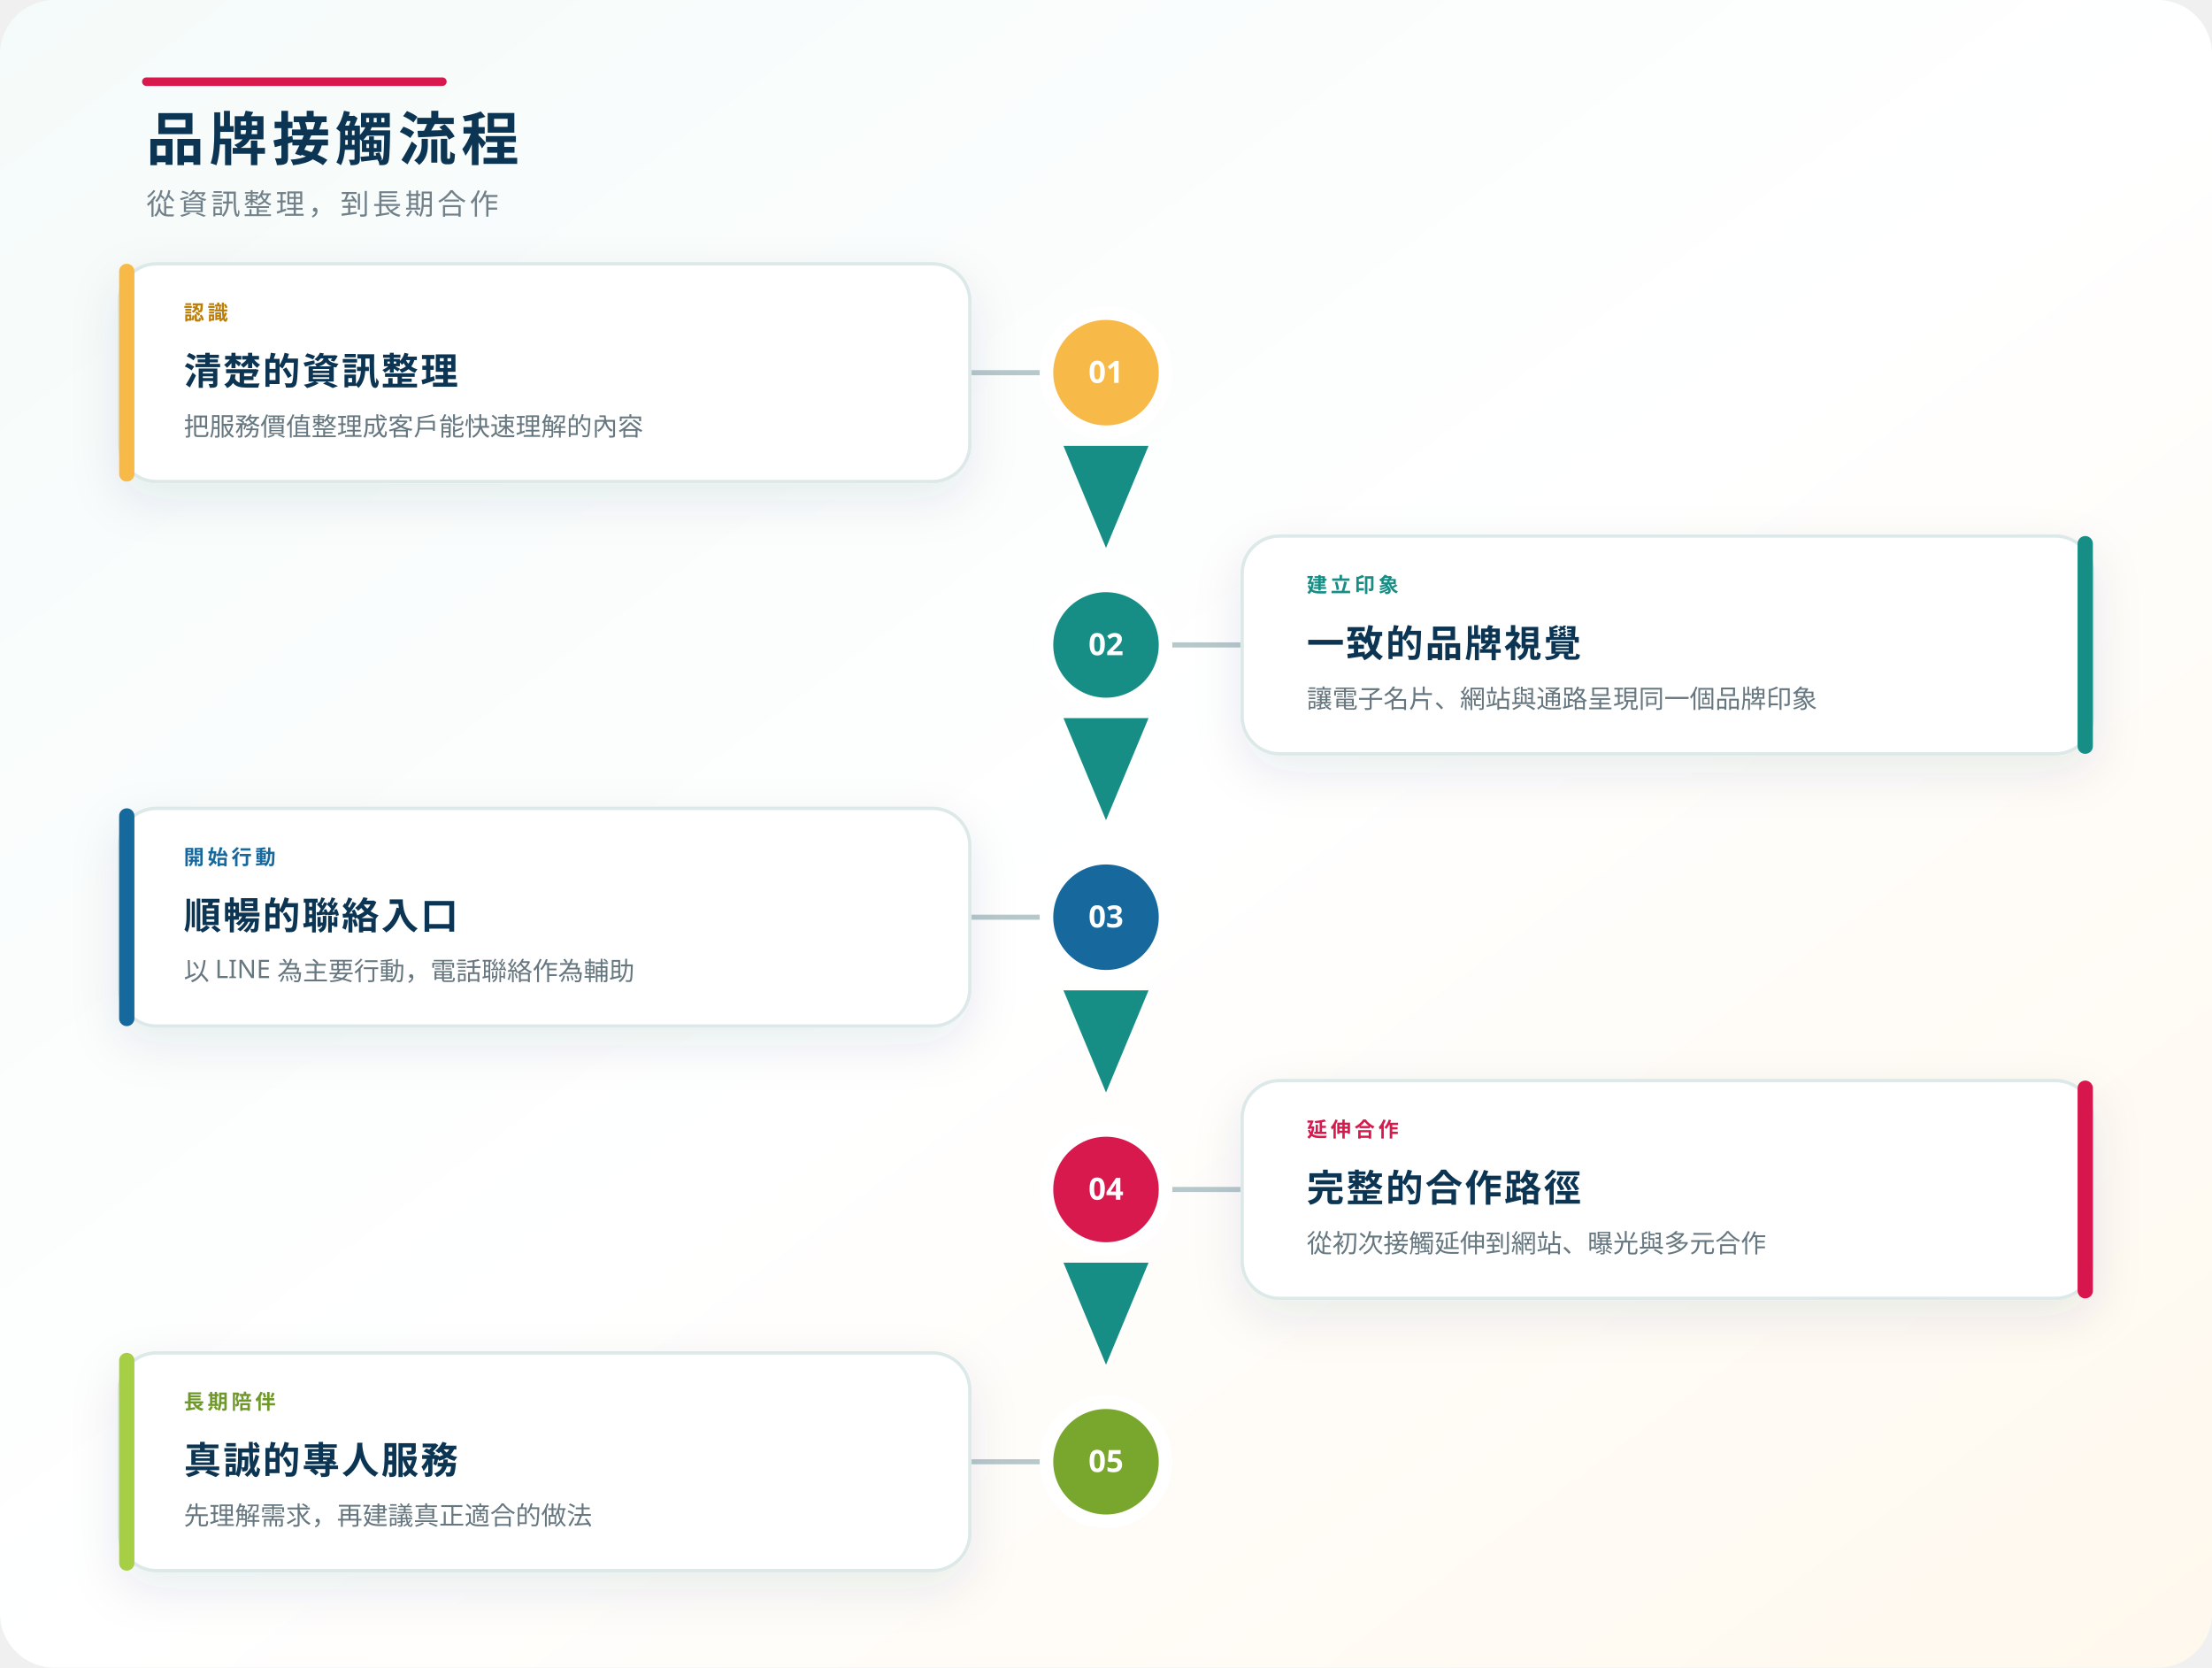
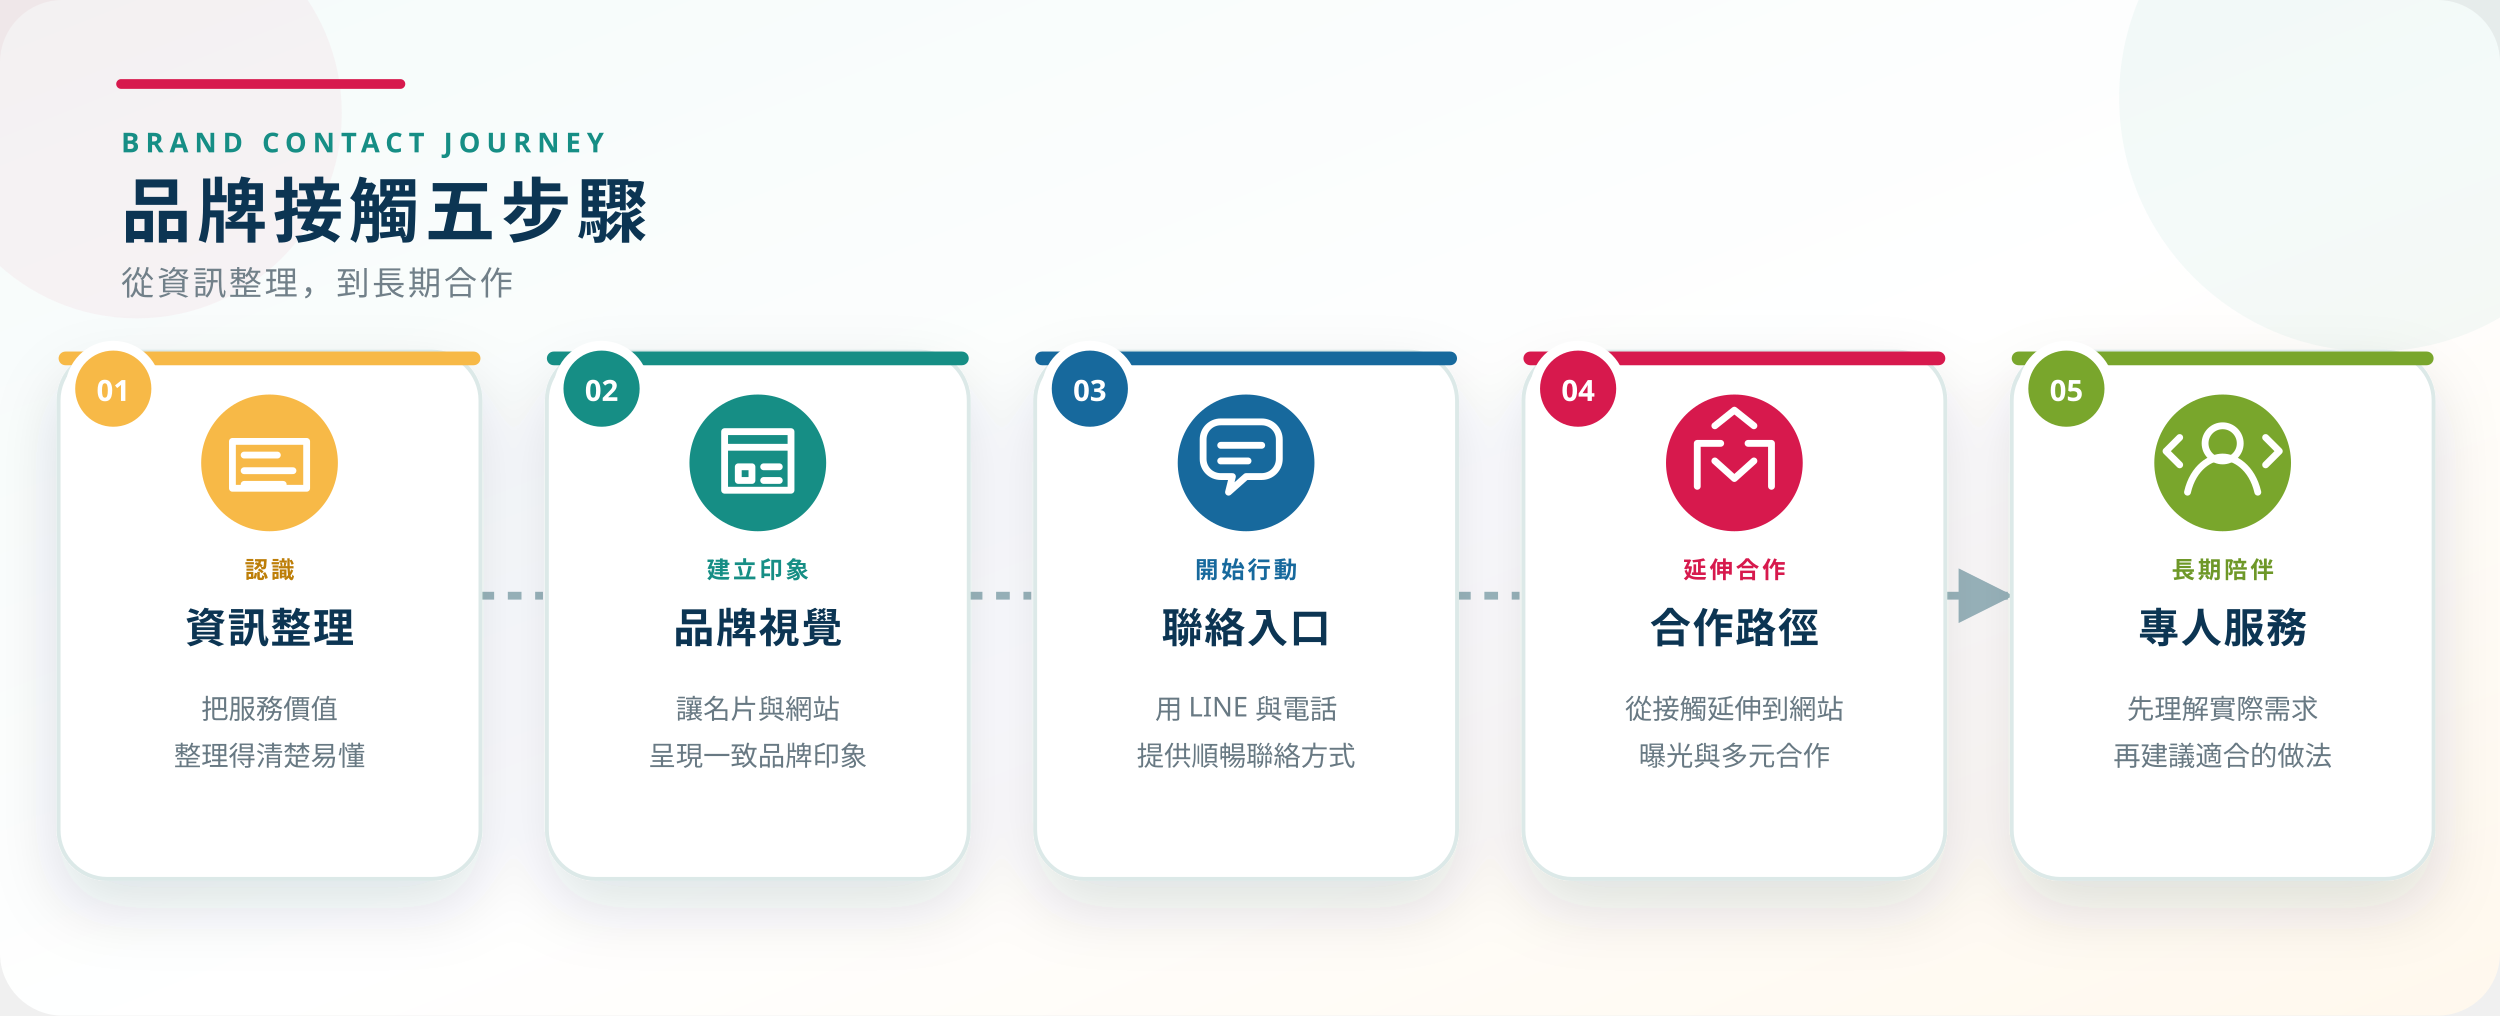
- <svg xmlns="http://www.w3.org/2000/svg" viewBox="0 0 1300 980" role="img" aria-labelledby="diagram-title diagram-desc">
+ <svg xmlns="http://www.w3.org/2000/svg" viewBox="0 0 1280 520" role="img" aria-labelledby="diagram-title diagram-desc">
  <defs>
    <linearGradient id="pageGlow" x1="0" y1="0" x2="1" y2="1">
      <stop offset="0" stop-color="#f5fbfa" />
-       <stop offset="0.52" stop-color="#ffffff" />
+       <stop offset=".55" stop-color="#ffffff" />
      <stop offset="1" stop-color="#fff8ed" />
    </linearGradient>
-     <linearGradient id="brandFlow" x1="0" y1="0" x2="0" y2="1">
-       <stop offset="0" stop-color="#168e85" />
-       <stop offset="0.55" stop-color="#0c6581" />
-       <stop offset="1" stop-color="#d7194d" />
+     <linearGradient id="flowLine" x1="0" y1="0" x2="1" y2="0">
+       <stop offset="0" stop-color="#f7b947" />
+       <stop offset=".28" stop-color="#168e85" />
+       <stop offset=".52" stop-color="#17699d" />
+       <stop offset=".76" stop-color="#d7194d" />
+       <stop offset="1" stop-color="#79a62c" />
    </linearGradient>
-     <filter id="cardShadow" x="-20%" y="-25%" width="140%" height="160%">
-       <feDropShadow dx="0" dy="10" stdDeviation="14" flood-color="#0c3553" flood-opacity="0.09" />
+     <filter id="cardShadow" x="-20%" y="-20%" width="140%" height="160%">
+       <feDropShadow dx="0" dy="14" stdDeviation="16" flood-color="#0c3553" flood-opacity=".13" />
    </filter>
-     <marker id="flowArrow" markerWidth="12" markerHeight="10" refX="10" refY="5" orient="auto">
-       <path d="M0 0 L12 5 L0 10 Z" fill="#168e85" />
+     <marker id="arrow" viewBox="0 0 10 10" refX="9" refY="5" markerWidth="7" markerHeight="7" orient="auto-start-reverse">
+       <path d="M0 0 L10 5 L0 10 Z" fill="#9bb6ba" />
    </marker>
-     <style>
-       text { font-family: 'JetBrains Mono', 'Noto Sans SC', 'PingFang SC', 'Microsoft JhengHei', sans-serif; }
-       .title { fill:#0c3553; font-size:34px; font-weight:700; letter-spacing:3px; }
-       .subtitle { fill:#718089; font-size:17px; font-weight:400; letter-spacing:2px; }
-       .step-title { fill:#0c3553; font-size:22px; font-weight:700; letter-spacing:1.2px; }
-       .step-copy { fill:#667780; font-size:15px; font-weight:400; }
-       .step-no { fill:#ffffff; font-size:18px; font-weight:700; }
-       .phase { font-size:12px; font-weight:700; letter-spacing:2px; }
-     </style>
  </defs>
-   <rect width="1300" height="980" rx="32" fill="url(#pageGlow)" />
-   <path d="M86 48 H260" stroke="#d7194d" stroke-width="5" stroke-linecap="round" />
-   <text x="86" y="94" class="title">品牌接觸流程</text>
-   <text x="86" y="126" class="subtitle">從資訊整理，到長期合作</text>
-   <path d="M650 205 V312" fill="none" stroke="url(#brandFlow)" stroke-width="5" stroke-linecap="round" marker-end="url(#flowArrow)" />
-   <path d="M650 365 V472" fill="none" stroke="url(#brandFlow)" stroke-width="5" stroke-linecap="round" marker-end="url(#flowArrow)" />
-   <path d="M650 525 V632" fill="none" stroke="url(#brandFlow)" stroke-width="5" stroke-linecap="round" marker-end="url(#flowArrow)" />
-   <path d="M650 685 V792" fill="none" stroke="url(#brandFlow)" stroke-width="5" stroke-linecap="round" marker-end="url(#flowArrow)" />
-   <g fill="#ffffff">
-     <rect x="70" y="155" width="500" height="128" rx="22" />
-     <rect x="730" y="315" width="500" height="128" rx="22" />
-     <rect x="70" y="475" width="500" height="128" rx="22" />
-     <rect x="730" y="635" width="500" height="128" rx="22" />
-     <rect x="70" y="795" width="500" height="128" rx="22" />
-   </g>
-   <g fill="none" stroke="#b7c8cb" stroke-width="3" stroke-linecap="round">
-     <path d="M570 219 H615" />
-     <path d="M685 379 H730" />
-     <path d="M570 539 H615" />
-     <path d="M685 699 H730" />
-     <path d="M570 859 H615" />
-   </g>
+   <style>
+     text{font-family:"Noto Sans TC","Microsoft JhengHei","PingFang TC",sans-serif}
+     .eyebrow{font-size:14px;font-weight:900;letter-spacing:.22em;fill:#168e85}
+     .title{font-size:36px;font-weight:900;letter-spacing:.08em;fill:#0c3553}
+     .subtitle{font-size:17px;font-weight:500;letter-spacing:.08em;fill:#718089}
+     .number{font-size:15px;font-weight:900;fill:#fff}
+     .phase{font-size:12px;font-weight:900;letter-spacing:.12em}
+     .step-title{font-size:21px;font-weight:900;letter-spacing:.04em;fill:#0c3553}
+     .step-copy{font-size:14px;font-weight:500;fill:#687983}
+     .icon{fill:none;stroke:#fff;stroke-width:3.5;stroke-linecap:round;stroke-linejoin:round}
+   </style>
+   <rect width="1280" height="520" rx="32" fill="url(#pageGlow)" />
+   <circle cx="70" cy="58" r="105" fill="#d7194d" opacity=".045" />
+   <circle cx="1215" cy="50" r="130" fill="#168e85" opacity=".05" />
+   <path d="M62 43 H205" stroke="#d7194d" stroke-width="5" stroke-linecap="round" />
+   <text x="62" y="78" class="eyebrow">BRAND CONTACT JOURNEY</text>
+   <text x="62" y="121" class="title">品牌接觸五步驟</text>
+   <text x="62" y="151" class="subtitle">從資訊整理，到長期合作</text>
+   <path d="M246 305 H278 M496 305 H528 M746 305 H778 M996 305 H1028" fill="none" stroke="#9bb6ba" stroke-width="4" stroke-dasharray="7 7" marker-end="url(#arrow)" />
+   <path d="M140 468 H1140" fill="none" stroke="url(#flowLine)" stroke-width="5" stroke-linecap="round" opacity=".55" />
  <g filter="url(#cardShadow)">
-     <rect x="70" y="155" width="500" height="128" rx="22" fill="#ffffff" stroke="#dce9e8" stroke-width="2" />
-     <rect x="70" y="155" width="9" height="128" rx="4.5" fill="#f7b947" />
-     <rect x="730" y="315" width="500" height="128" rx="22" fill="#ffffff" stroke="#dce9e8" stroke-width="2" />
-     <rect x="1221" y="315" width="9" height="128" rx="4.5" fill="#168e85" />
-     <rect x="70" y="475" width="500" height="128" rx="22" fill="#ffffff" stroke="#dce9e8" stroke-width="2" />
-     <rect x="70" y="475" width="9" height="128" rx="4.5" fill="#17699d" />
-     <rect x="730" y="635" width="500" height="128" rx="22" fill="#ffffff" stroke="#dce9e8" stroke-width="2" />
-     <rect x="1221" y="635" width="9" height="128" rx="4.5" fill="#d7194d" />
-     <rect x="70" y="795" width="500" height="128" rx="22" fill="#ffffff" stroke="#dce9e8" stroke-width="2" />
-     <rect x="70" y="795" width="9" height="128" rx="4.5" fill="#a7cf45" />
+     <rect x="30" y="180" width="216" height="270" rx="25" fill="#fff" stroke="#dce9e8" stroke-width="2" />
+     <rect x="280" y="180" width="216" height="270" rx="25" fill="#fff" stroke="#dce9e8" stroke-width="2" />
+     <rect x="530" y="180" width="216" height="270" rx="25" fill="#fff" stroke="#dce9e8" stroke-width="2" />
+     <rect x="780" y="180" width="216" height="270" rx="25" fill="#fff" stroke="#dce9e8" stroke-width="2" />
+     <rect x="1030" y="180" width="216" height="270" rx="25" fill="#fff" stroke="#dce9e8" stroke-width="2" />
  </g>
  <g>
-     <circle cx="650" cy="219" r="35" fill="#f7b947" stroke="#ffffff" stroke-width="8" />
-     <circle cx="650" cy="379" r="35" fill="#168e85" stroke="#ffffff" stroke-width="8" />
-     <circle cx="650" cy="539" r="35" fill="#17699d" stroke="#ffffff" stroke-width="8" />
-     <circle cx="650" cy="699" r="35" fill="#d7194d" stroke="#ffffff" stroke-width="8" />
-     <circle cx="650" cy="859" r="35" fill="#79a62c" stroke="#ffffff" stroke-width="8" />
-     <text x="650" y="225" text-anchor="middle" class="step-no">01</text>
-     <text x="650" y="385" text-anchor="middle" class="step-no">02</text>
-     <text x="650" y="545" text-anchor="middle" class="step-no">03</text>
-     <text x="650" y="705" text-anchor="middle" class="step-no">04</text>
-     <text x="650" y="865" text-anchor="middle" class="step-no">05</text>
+     <rect x="30" y="180" width="216" height="7" rx="3.5" fill="#f7b947" />
+     <circle cx="58" cy="199" r="22" fill="#f7b947" stroke="#fff" stroke-width="5" />
+     <text x="58" y="200" text-anchor="middle" dominant-baseline="middle" class="number">01</text>
+     <circle cx="138" cy="237" r="35" fill="#f7b947" />
+     <path d="M119 226h38v24h-38zM125 233h17M125 241h25M125 248h20" class="icon" />
+     <text x="138" y="296" text-anchor="middle" class="phase" fill="#bd7e08">認識</text>
+     <text x="138" y="329" text-anchor="middle" class="step-title">資訊整理</text>
+     <text x="138" y="368" text-anchor="middle" class="step-copy">把服務價值</text>
+     <text x="138" y="392" text-anchor="middle" class="step-copy">整理得清楚易懂</text>
  </g>
  <g>
-     <text x="108" y="188" class="phase" fill="#bd7e08">認識</text>
-     <text x="108" y="226" class="step-title">清楚的資訊整理</text>
-     <text x="108" y="256" class="step-copy">把服務價值整理成客戶能快速理解的內容</text>
-     <text x="768" y="348" class="phase" fill="#168e85">建立印象</text>
-     <text x="768" y="386" class="step-title">一致的品牌視覺</text>
-     <text x="768" y="416" class="step-copy">讓電子名片、網站與通路呈現同一個品牌印象</text>
-     <text x="108" y="508" class="phase" fill="#17699d">開始行動</text>
-     <text x="108" y="546" class="step-title">順暢的聯絡入口</text>
-     <text x="108" y="576" class="step-copy">以 LINE 為主要行動，電話聯絡作為輔助</text>
-     <text x="768" y="668" class="phase" fill="#d7194d">延伸合作</text>
-     <text x="768" y="706" class="step-title">完整的合作路徑</text>
-     <text x="768" y="736" class="step-copy">從初次接觸延伸到網站、曝光與多元合作</text>
-     <text x="108" y="828" class="phase" fill="#6e9828">長期陪伴</text>
-     <text x="108" y="866" class="step-title">真誠的專人服務</text>
-     <text x="108" y="896" class="step-copy">先理解需求，再建議真正適合的做法</text>
+     <rect x="280" y="180" width="216" height="7" rx="3.5" fill="#168e85" />
+     <circle cx="308" cy="199" r="22" fill="#168e85" stroke="#fff" stroke-width="5" />
+     <text x="308" y="200" text-anchor="middle" dominant-baseline="middle" class="number">02</text>
+     <circle cx="388" cy="237" r="35" fill="#168e85" />
+     <path d="M371 221h34v30h-34zM371 229h34M378 239h7v7h-7zM391 239h8M391 246h8" class="icon" />
+     <text x="388" y="296" text-anchor="middle" class="phase" fill="#168e85">建立印象</text>
+     <text x="388" y="329" text-anchor="middle" class="step-title">品牌視覺</text>
+     <text x="388" y="368" text-anchor="middle" class="step-copy">讓名片與網站</text>
+     <text x="388" y="392" text-anchor="middle" class="step-copy">呈現一致品牌印象</text>
+   </g>
+   <g>
+     <rect x="530" y="180" width="216" height="7" rx="3.5" fill="#17699d" />
+     <circle cx="558" cy="199" r="22" fill="#17699d" stroke="#fff" stroke-width="5" />
+     <text x="558" y="200" text-anchor="middle" dominant-baseline="middle" class="number">03</text>
+     <circle cx="638" cy="237" r="35" fill="#17699d" />
+     <path d="M625 216h21c5 0 9 4 9 9v10c0 5-4 9-9 9h-8l-9 8 2-8h-6c-5 0-9-4-9-9v-10c0-5 4-9 9-9zM625 228h21M625 236h14" class="icon" />
+     <text x="638" y="296" text-anchor="middle" class="phase" fill="#17699d">開始行動</text>
+     <text x="638" y="329" text-anchor="middle" class="step-title">聯絡入口</text>
+     <text x="638" y="368" text-anchor="middle" class="step-copy">用 LINE 與電話</text>
+     <text x="638" y="392" text-anchor="middle" class="step-copy">提供順暢聯絡方式</text>
+   </g>
+   <g>
+     <rect x="780" y="180" width="216" height="7" rx="3.5" fill="#d7194d" />
+     <circle cx="808" cy="199" r="22" fill="#d7194d" stroke="#fff" stroke-width="5" />
+     <text x="808" y="200" text-anchor="middle" dominant-baseline="middle" class="number">04</text>
+     <circle cx="888" cy="237" r="35" fill="#d7194d" />
+     <path d="M869 249v-22h12M907 249v-22h-12M878 218l10-8 10 8M878 236l10 9 10-9" class="icon" />
+     <text x="888" y="296" text-anchor="middle" class="phase" fill="#d7194d">延伸合作</text>
+     <text x="888" y="329" text-anchor="middle" class="step-title">合作路徑</text>
+     <text x="888" y="368" text-anchor="middle" class="step-copy">從接觸延伸到網站</text>
+     <text x="888" y="392" text-anchor="middle" class="step-copy">曝光與多元合作</text>
+   </g>
+   <g>
+     <rect x="1030" y="180" width="216" height="7" rx="3.5" fill="#79a62c" />
+     <circle cx="1058" cy="199" r="22" fill="#79a62c" stroke="#fff" stroke-width="5" />
+     <text x="1058" y="200" text-anchor="middle" dominant-baseline="middle" class="number">05</text>
+     <circle cx="1138" cy="237" r="35" fill="#79a62c" />
+     <circle cx="1138" cy="227" r="9" class="icon" />
+     <path d="M1120 252c3-13 12-18 18-18s15 5 18 18M1116 224l-7 7 7 7M1160 224l7 7-7 7" class="icon" />
+     <text x="1138" y="296" text-anchor="middle" class="phase" fill="#6e9828">長期陪伴</text>
+     <text x="1138" y="329" text-anchor="middle" class="step-title">專人服務</text>
+     <text x="1138" y="368" text-anchor="middle" class="step-copy">先理解實際需求</text>
+     <text x="1138" y="392" text-anchor="middle" class="step-copy">再建議適合的做法</text>
  </g>
</svg>
